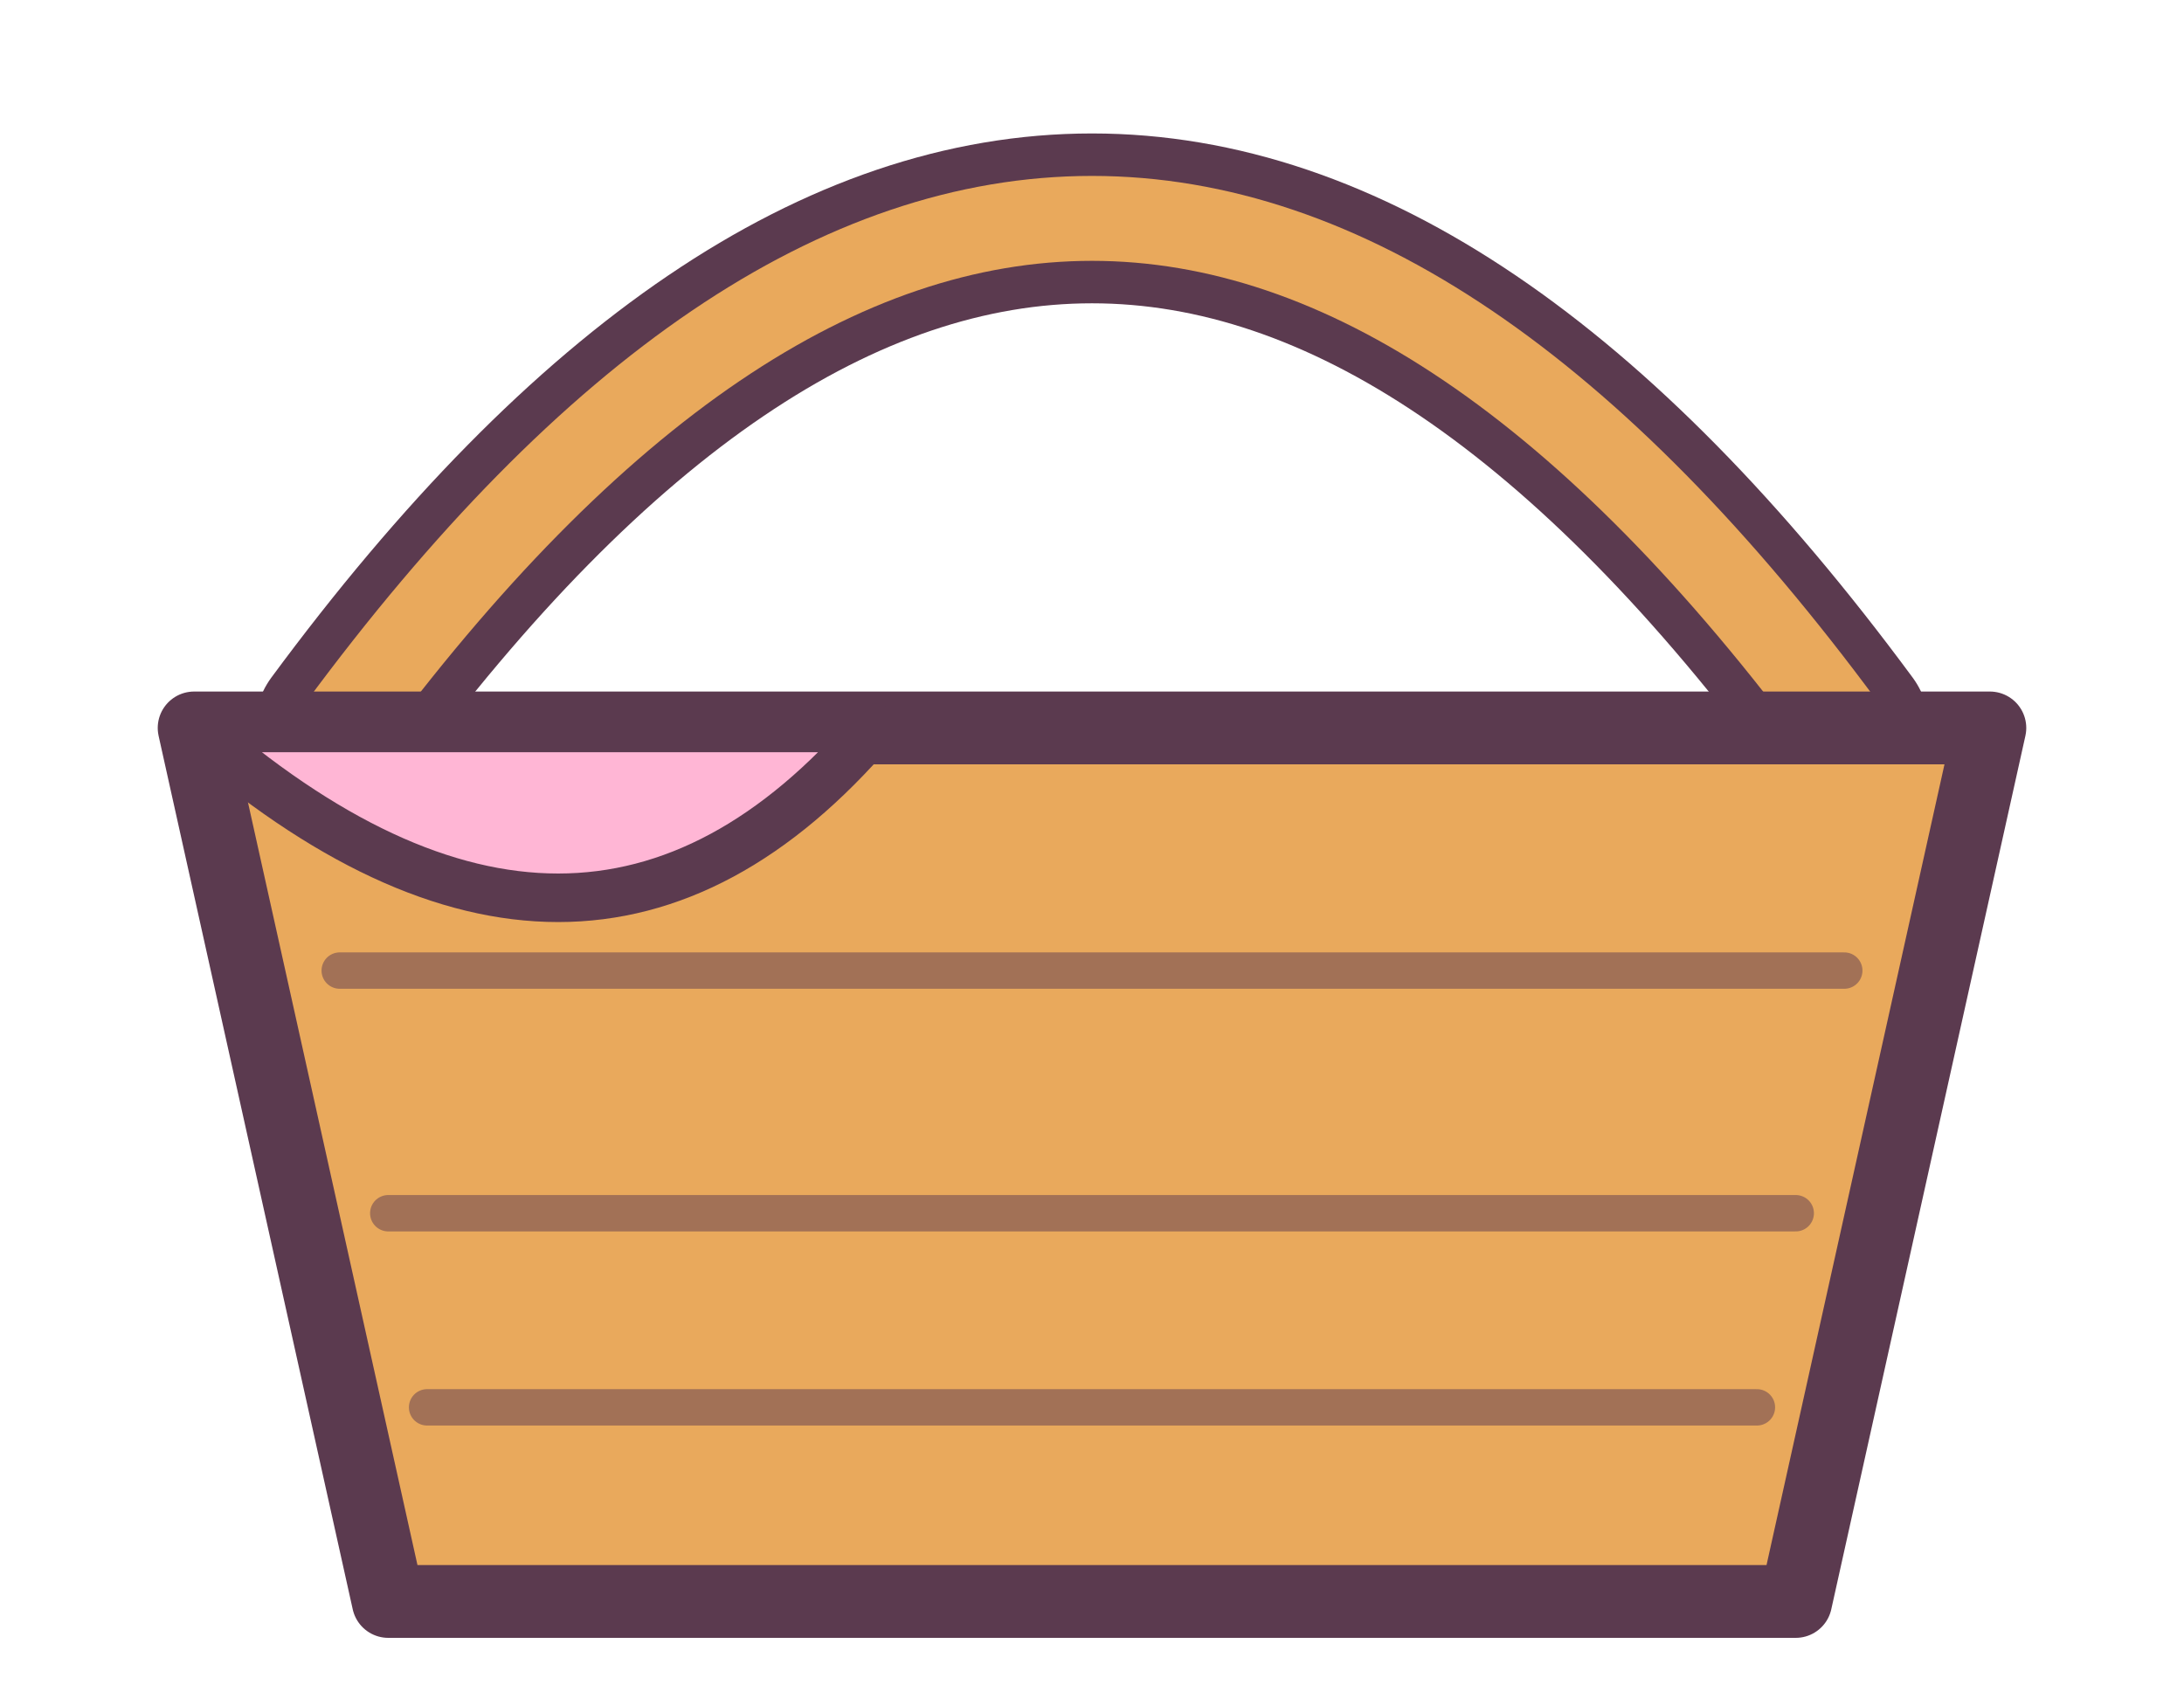
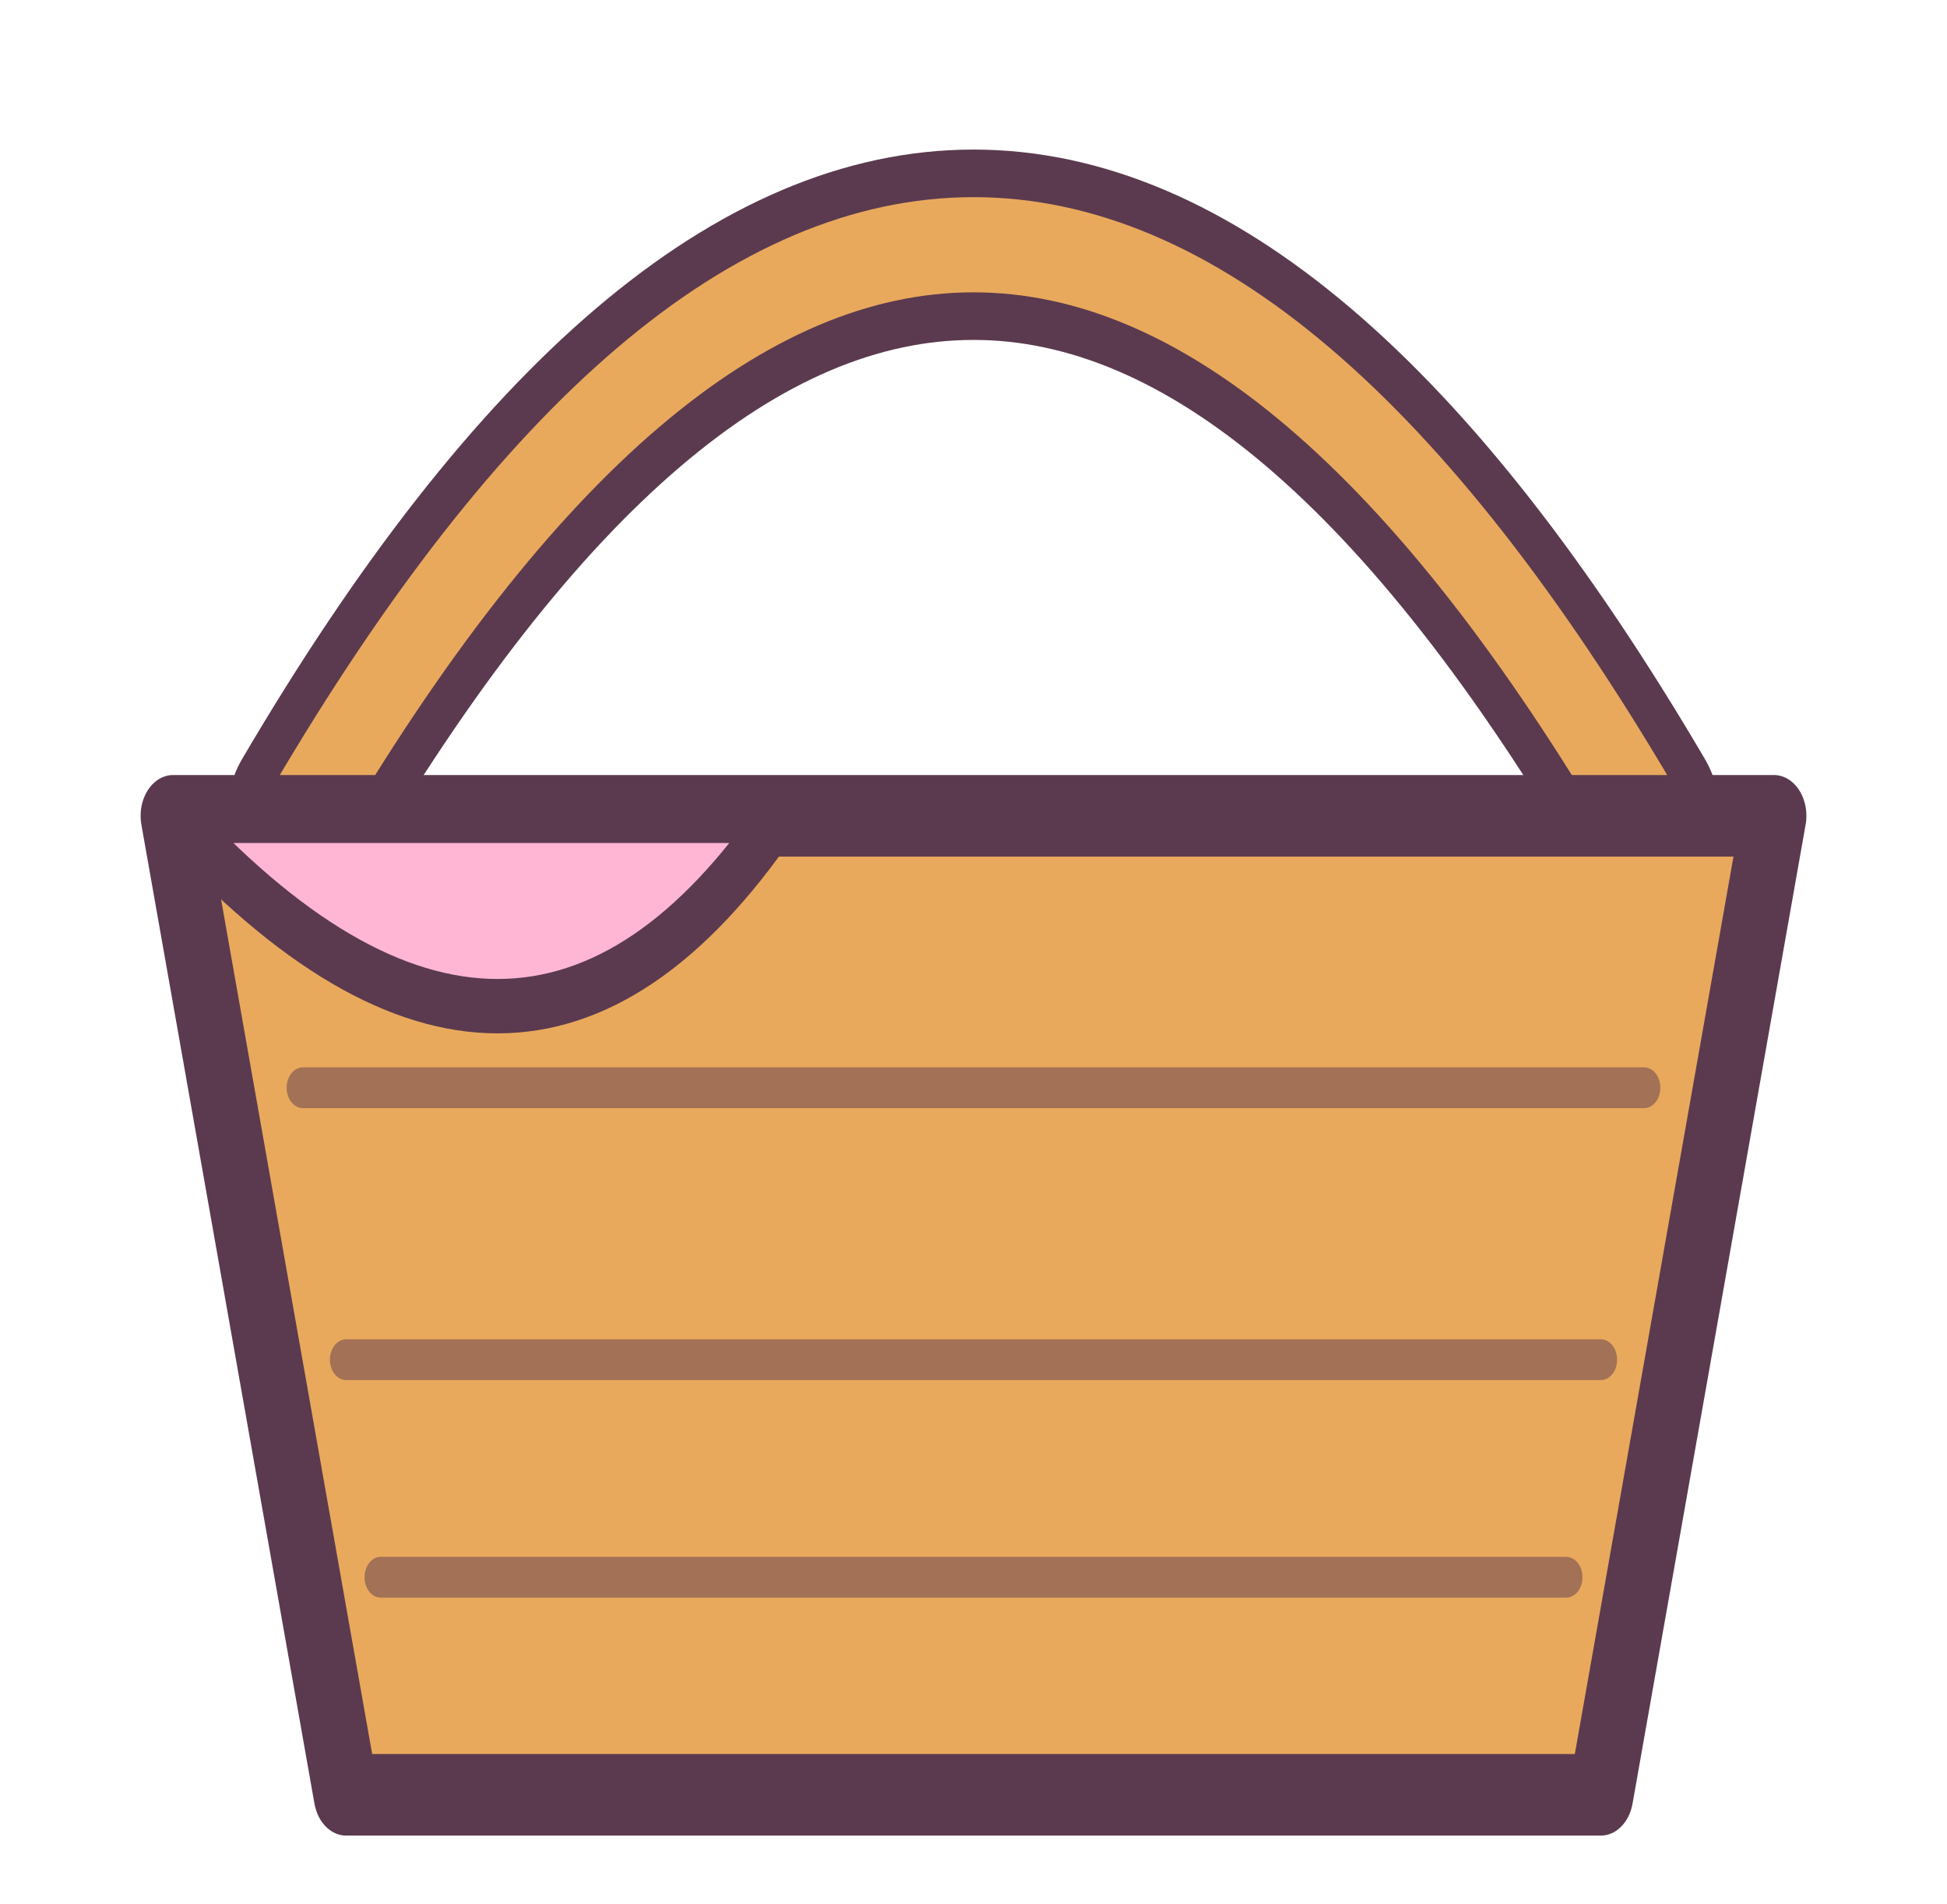
- <svg xmlns="http://www.w3.org/2000/svg" width="90" height="70" viewBox="0 0 90 70">
+ <svg xmlns="http://www.w3.org/2000/svg" width="90" height="88" preserveAspectRatio="none" viewBox="0 0 90 70">
  <defs />
  <g stroke="#5b3a4f" stroke-width="3" stroke-linejoin="round" stroke-linecap="round">
    <path d="M14,30 Q45,-12 76,30" fill="none" stroke-width="7" />
    <path d="M14,30 Q45,-12 76,30" fill="none" stroke-width="3.5" stroke="#e9a95c" />
    <path d="M8,30 L82,30 L74,66 L16,66 Z" fill="#e9a95c" stroke-width="3" />
    <path d="M14.0,40 L76.0,40" fill="none" stroke-width="1.5" opacity="0.5" />
    <path d="M16.0,50 L74.0,50" fill="none" stroke-width="1.5" opacity="0.5" />
    <path d="M17.6,58 L72.4,58" fill="none" stroke-width="1.5" opacity="0.5" />
    <path d="M8,30 Q24,44 36,30 Z" fill="#ffb6d5" stroke-width="2" />
  </g>
</svg>
